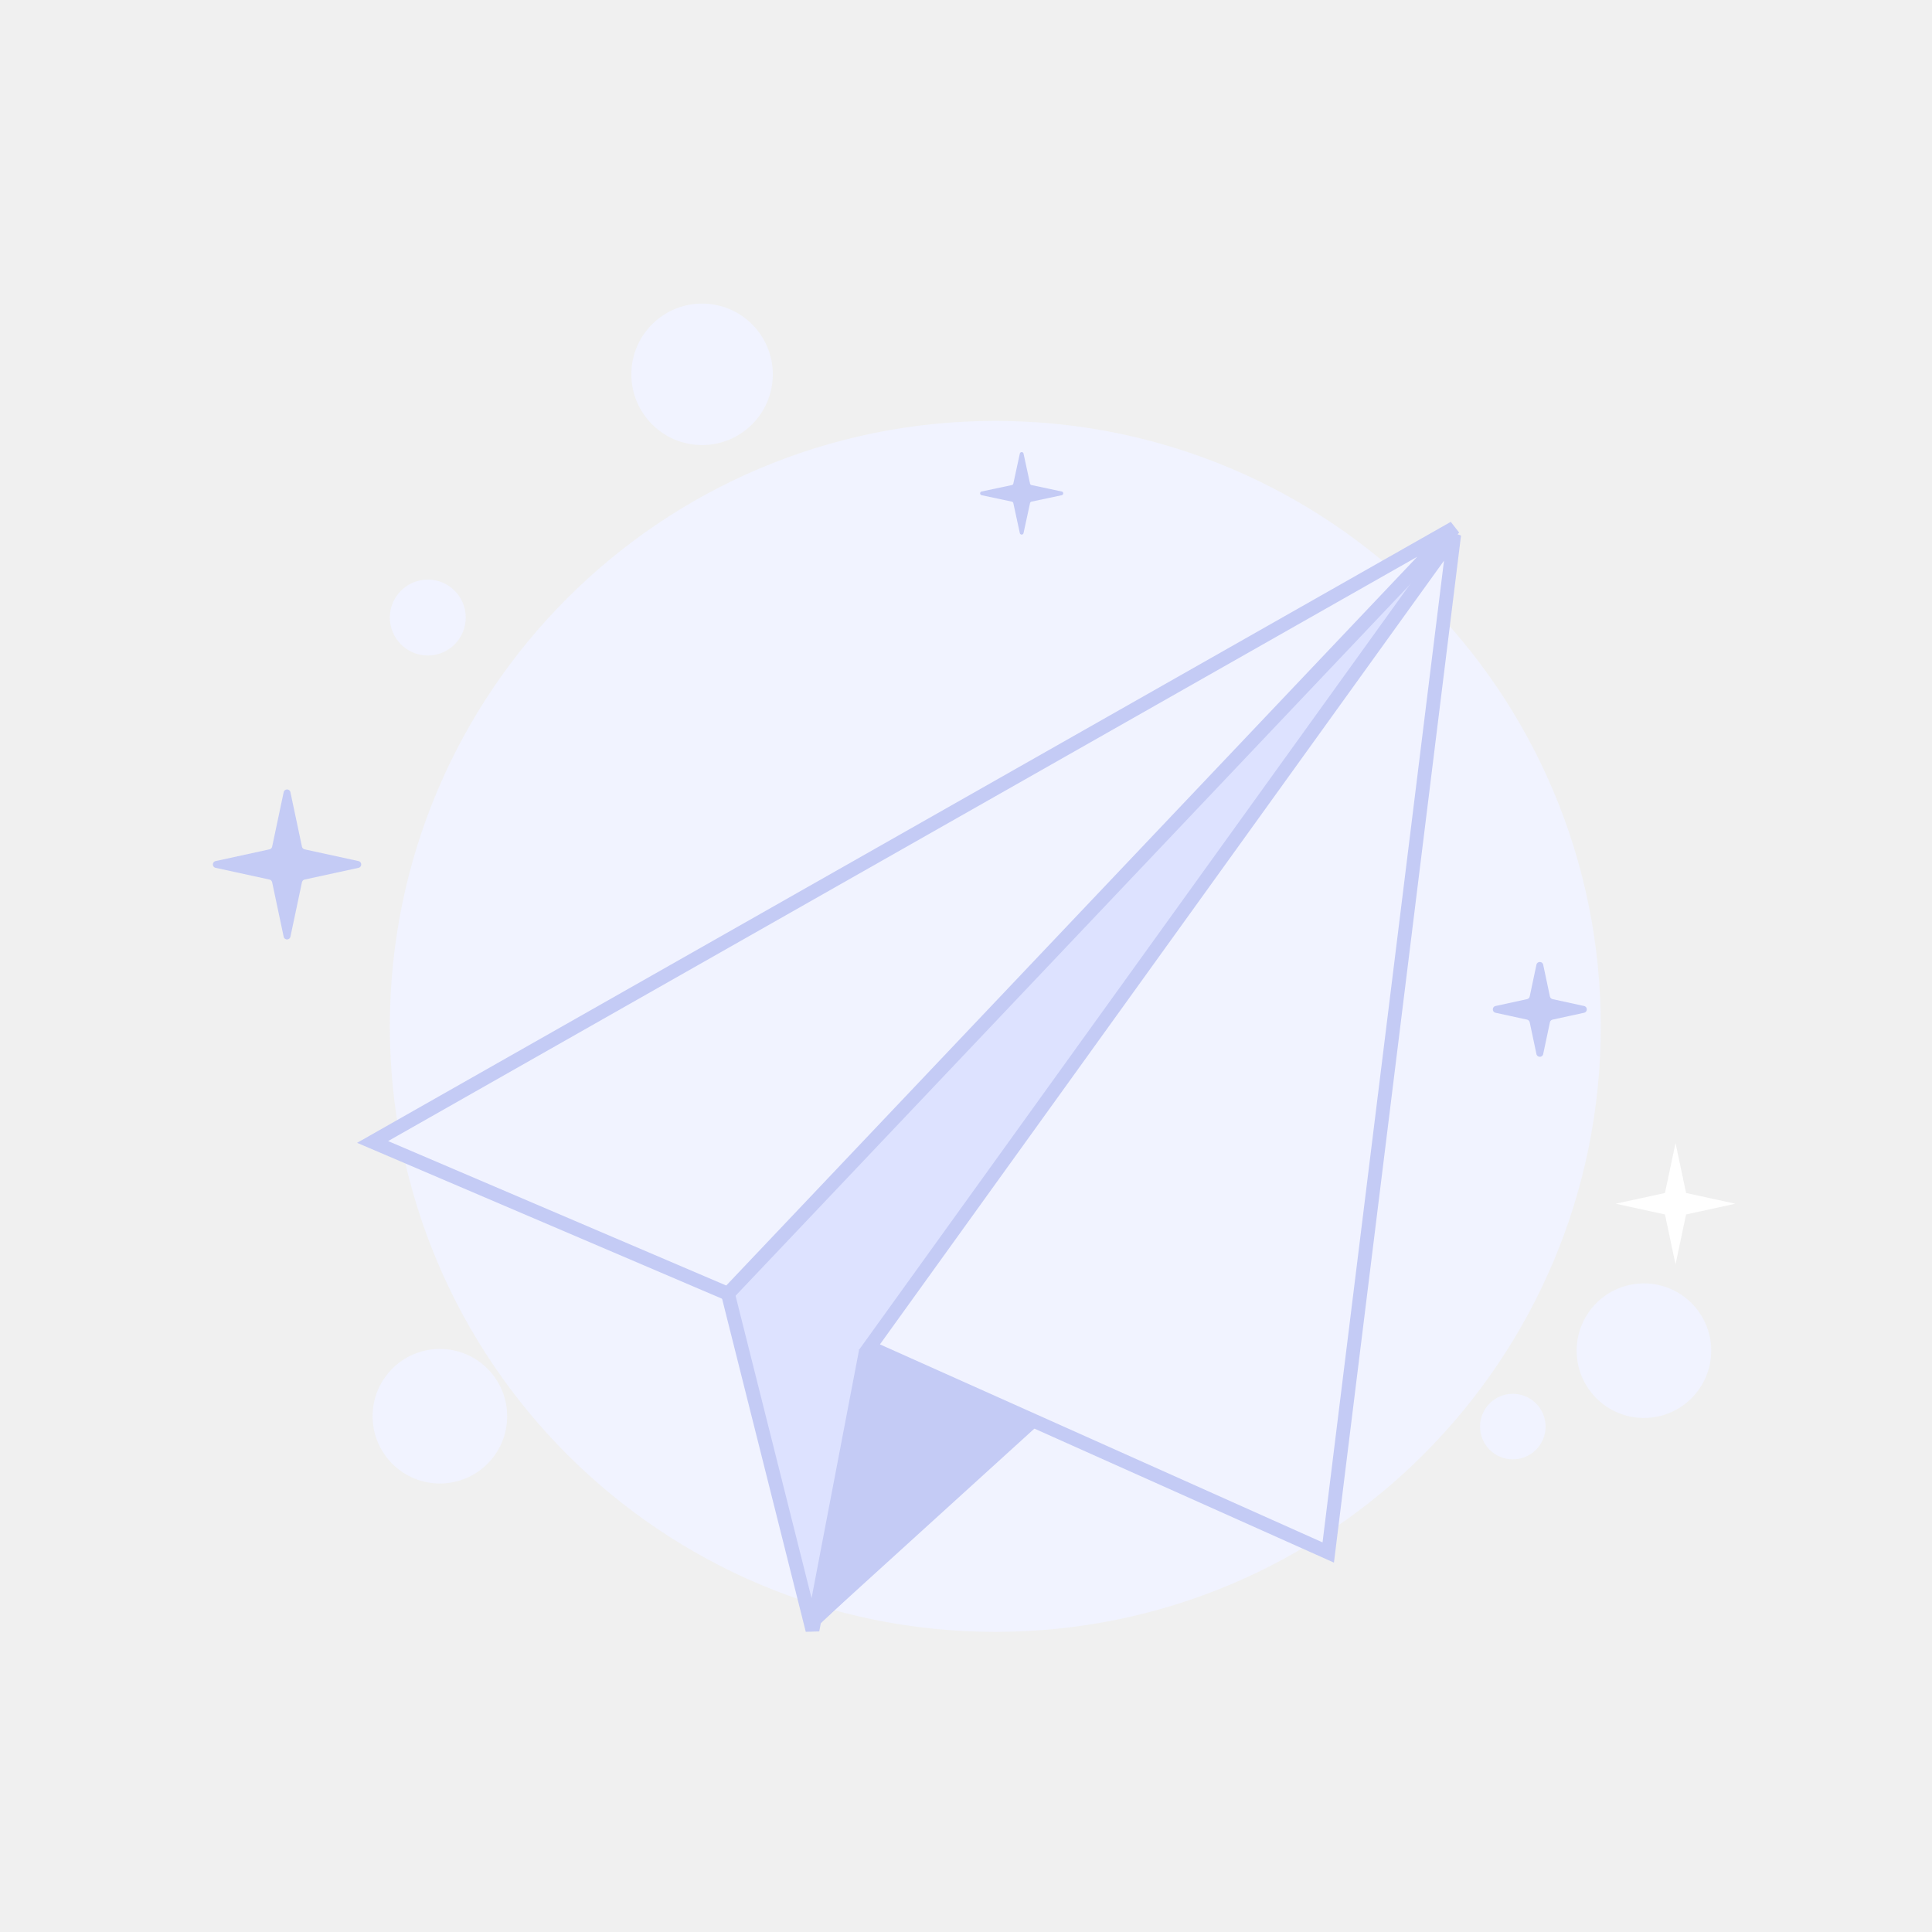
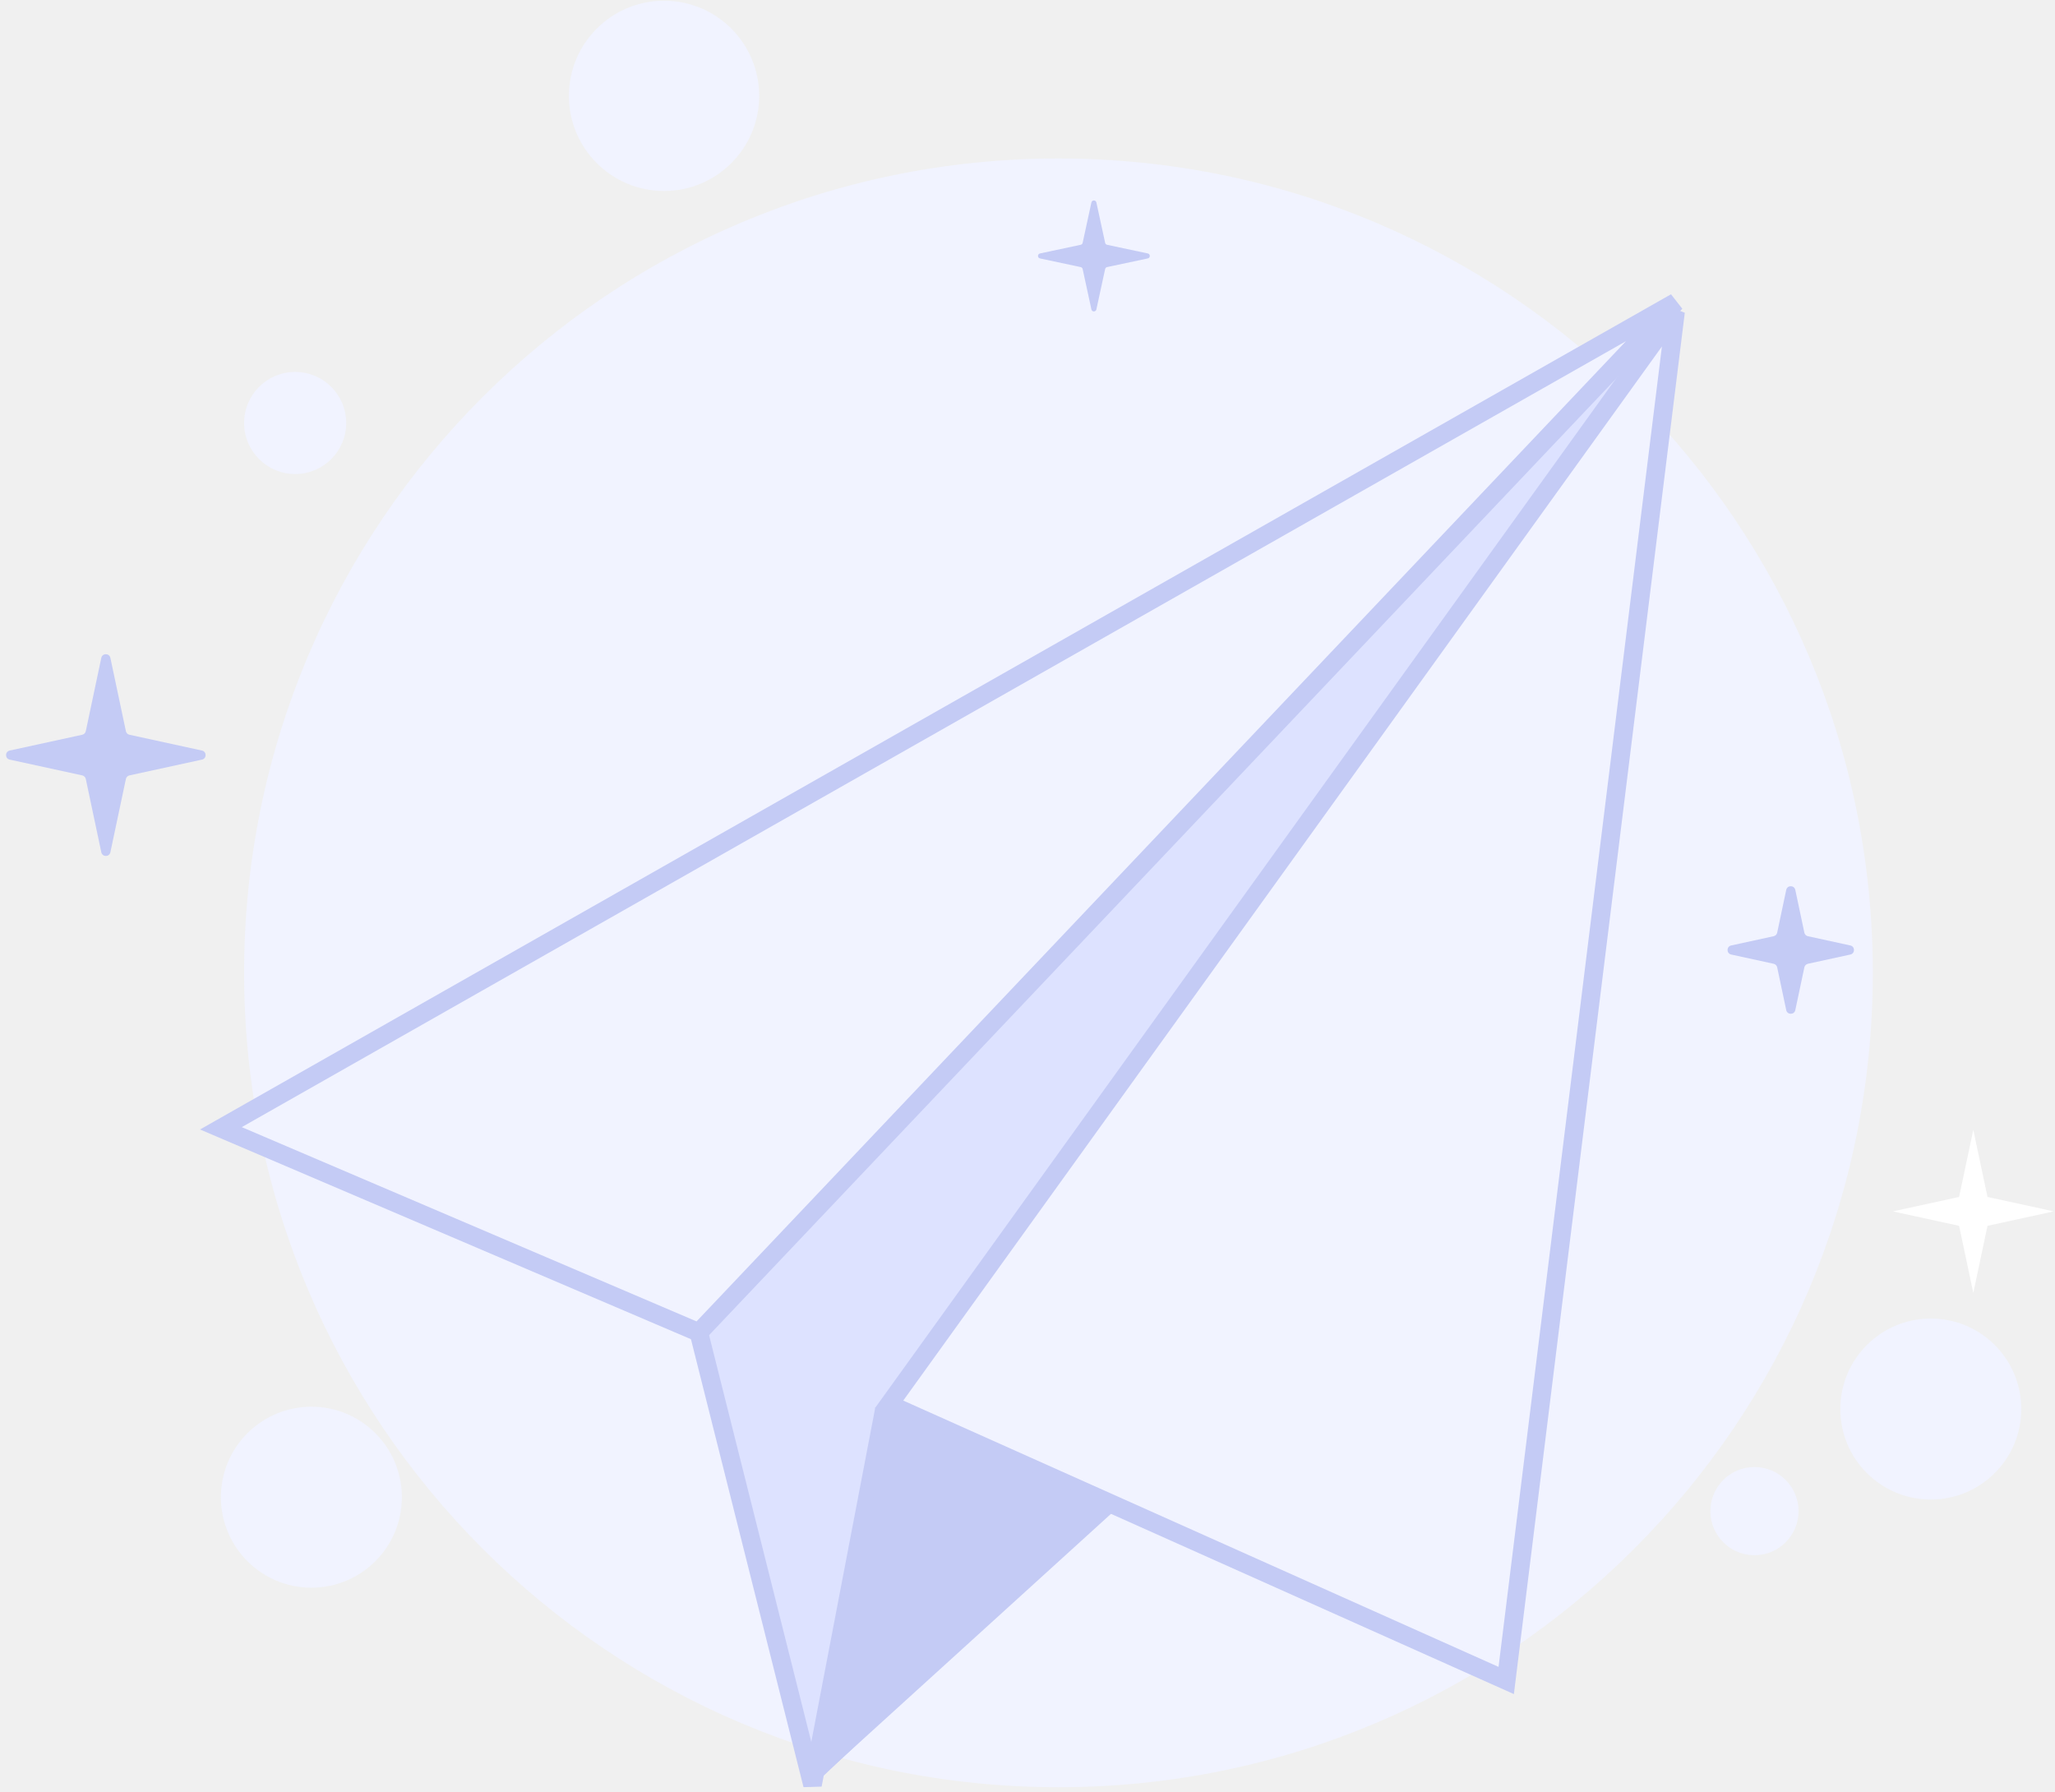
- <svg xmlns="http://www.w3.org/2000/svg" width="306" height="306" viewBox="0 0 306 306" fill="none">
-   <circle cx="157.645" cy="162.562" r="95.898" fill="#F1F3FF" />
-   <circle cx="67.758" cy="97.811" r="6.011" fill="#F1F3FF" />
-   <circle cx="111.199" cy="59.288" r="11.202" fill="#F1F3FF" />
-   <circle cx="69.67" cy="224.309" r="10.655" fill="#F1F3FF" />
-   <circle cx="260.374" cy="213.927" r="10.655" fill="#F1F3FF" />
-   <circle cx="239.609" cy="225.948" r="5.191" fill="#F1F3FF" />
-   <path d="M155.474 78.433C155.157 78.365 155.157 77.913 155.474 77.846L160.263 76.827C160.379 76.803 160.469 76.713 160.494 76.597L161.526 71.841C161.594 71.526 162.044 71.526 162.112 71.841L163.143 76.597C163.168 76.713 163.259 76.803 163.374 76.827L168.164 77.846C168.481 77.913 168.481 78.365 168.164 78.433L163.374 79.451C163.259 79.476 163.168 79.566 163.143 79.681L162.112 84.437C162.044 84.752 161.594 84.752 161.526 84.437L160.494 79.681C160.469 79.566 160.379 79.476 160.263 79.451L155.474 78.433Z" fill="#C4CBF5" />
-   <path d="M44.929 125.472C45.052 124.894 45.876 124.894 45.999 125.472L47.825 134.101C47.87 134.312 48.033 134.476 48.243 134.522L56.784 136.383C57.357 136.508 57.357 137.326 56.784 137.451L48.243 139.311C48.033 139.357 47.87 139.522 47.825 139.732L45.999 148.361C45.876 148.939 45.052 148.939 44.929 148.361L43.103 139.732C43.058 139.522 42.895 139.357 42.685 139.311L34.144 137.451C33.571 137.326 33.571 136.508 34.144 136.383L42.685 134.522C42.895 134.476 43.058 134.312 43.103 134.101L44.929 125.472Z" fill="#C4CBF5" />
-   <path d="M243.349 152.793C243.471 152.216 244.296 152.216 244.418 152.793L245.484 157.828C245.528 158.038 245.692 158.203 245.902 158.248L250.899 159.337C251.472 159.462 251.472 160.28 250.899 160.405L245.902 161.493C245.692 161.539 245.528 161.704 245.484 161.914L244.418 166.948C244.296 167.526 243.471 167.526 243.349 166.948L242.284 161.914C242.239 161.704 242.075 161.539 241.865 161.493L236.869 160.405C236.295 160.28 236.295 159.462 236.869 159.337L241.865 158.248C242.075 158.203 242.239 158.038 242.284 157.828L243.349 152.793Z" fill="#C4CBF5" />
-   <path d="M265.379 181.048L267.052 188.954L274.845 190.651L267.052 192.349L265.379 200.254L263.706 192.349L255.913 190.651L263.706 188.954L265.379 181.048Z" fill="white" />
-   <path d="M230.319 84.696L115.842 205.457L128.956 257.095L137.972 213.654L230.319 84.696Z" fill="#DDE2FF" />
-   <path d="M115.296 204.911L128.683 258.187L137.153 213.927" stroke="#C4CBF5" stroke-width="2.186" />
-   <path d="M128.41 257.095L162.835 224.582" stroke="#C4CBF5" stroke-width="2.186" />
-   <path d="M230.319 84.696L137.699 213.38L210.374 245.893L230.319 84.696Z" fill="#F1F3FF" stroke="#C4CBF5" stroke-width="2.186" />
-   <path d="M230.319 83.604L59.014 180.868L115.296 204.911L230.319 83.604Z" fill="#F1F3FF" stroke="#C4CBF5" stroke-width="2.186" />
-   <path d="M164.474 225.685L138.086 214.2L128.41 258.461L164.474 225.685Z" fill="#C4CBF5" />
+ <svg xmlns="http://www.w3.org/2000/svg" width="242" height="211" viewBox="0 0 242 211" fill="none">
+   <g clip-path="url(#clip0_2_259)">
+     <path d="M124.645 210.46C177.608 210.46 220.543 167.525 220.543 114.562C220.543 61.599 177.608 18.664 124.645 18.664C71.682 18.664 28.747 61.599 28.747 114.562C28.747 167.525 71.682 210.46 124.645 210.46Z" fill="#F1F3FF" />
+     <path d="M34.758 55.821C38.077 55.821 40.769 53.13 40.769 49.811C40.769 46.491 38.077 43.8 34.758 43.8C31.438 43.8 28.747 46.491 28.747 49.811C28.747 53.13 31.438 55.821 34.758 55.821Z" fill="#F1F3FF" />
+     <path d="M78.199 22.489C84.386 22.489 89.401 17.474 89.401 11.287C89.401 5.101 84.386 0.086 78.199 0.086C72.012 0.086 66.997 5.101 66.997 11.287C66.997 17.474 72.012 22.489 78.199 22.489Z" fill="#F1F3FF" />
+     <path d="M36.67 186.964C42.555 186.964 47.325 182.194 47.325 176.309C47.325 170.424 42.555 165.654 36.67 165.654C30.785 165.654 26.015 170.424 26.015 176.309C26.015 182.194 30.785 186.964 36.67 186.964Z" fill="#F1F3FF" />
+     <path d="M227.374 176.582C233.259 176.582 238.029 171.812 238.029 165.927C238.029 160.042 233.259 155.272 227.374 155.272C221.489 155.272 216.719 160.042 216.719 165.927C216.719 171.812 221.489 176.582 227.374 176.582Z" fill="#F1F3FF" />
+     <path d="M206.609 183.139C209.476 183.139 211.8 180.815 211.8 177.948C211.8 175.081 209.476 172.757 206.609 172.757C203.742 172.757 201.418 175.081 201.418 177.948C201.418 180.815 203.742 183.139 206.609 183.139Z" fill="#F1F3FF" />
+     <path d="M122.474 30.433C122.157 30.365 122.157 29.913 122.474 29.846L127.263 28.827C127.379 28.803 127.469 28.713 127.494 28.597L128.526 23.841C128.594 23.526 129.044 23.526 129.112 23.841L130.143 28.597C130.168 28.713 130.259 28.803 130.374 28.827L135.164 29.846C135.481 29.913 135.481 30.365 135.164 30.433L130.374 31.451C130.259 31.476 130.168 31.566 130.143 31.681L129.112 36.437C129.044 36.752 128.594 36.752 128.526 36.437L127.494 31.681C127.469 31.566 127.379 31.476 127.263 31.451L122.474 30.433Z" fill="#C4CBF5" />
+     <path d="M11.929 77.472C12.052 76.894 12.876 76.894 12.999 77.472L14.825 86.101C14.87 86.312 15.033 86.476 15.243 86.522L23.784 88.383C24.357 88.508 24.357 89.326 23.784 89.451L15.243 91.311C15.033 91.357 14.87 91.522 14.825 91.732L12.999 100.361C12.876 100.939 12.052 100.939 11.929 100.361L10.103 91.732C10.058 91.522 9.895 91.357 9.685 91.311L1.144 89.451C0.571 89.326 0.571 88.508 1.144 88.383L9.685 86.522C9.895 86.476 10.058 86.312 10.103 86.101L11.929 77.472Z" fill="#C4CBF5" />
+     <path d="M210.349 104.793C210.471 104.216 211.296 104.216 211.418 104.793L212.484 109.828C212.528 110.038 212.692 110.203 212.902 110.248L217.899 111.337C218.472 111.462 218.472 112.28 217.899 112.405L212.902 113.493C212.692 113.539 212.528 113.704 212.484 113.914L211.418 118.948C211.296 119.526 210.471 119.526 210.349 118.948L209.284 113.914C209.239 113.704 209.075 113.539 208.865 113.493L203.869 112.405C203.295 112.28 203.295 111.462 203.869 111.337L208.865 110.248C209.075 110.203 209.239 110.038 209.284 109.828L210.349 104.793Z" fill="#C4CBF5" />
+     <path d="M232.379 133.048L234.052 140.954L241.845 142.651L234.052 144.349L232.379 152.254L230.706 144.349L222.913 142.651L230.706 140.954L232.379 133.048Z" fill="white" />
+     <path d="M197.319 36.696L82.842 157.457L95.956 209.095L104.972 165.654L197.319 36.696Z" fill="#DDE2FF" />
+     <path d="M82.296 156.911L95.683 210.187L104.153 165.927" stroke="#C4CBF5" stroke-width="2.186" />
+     <path d="M95.41 209.095L129.835 176.582" stroke="#C4CBF5" stroke-width="2.186" />
+     <path d="M197.319 36.696L104.699 165.38L177.374 197.893L197.319 36.696Z" fill="#F1F3FF" stroke="#C4CBF5" stroke-width="2.186" />
+     <path d="M197.319 35.604L26.014 132.868L82.296 156.911L197.319 35.604Z" fill="#F1F3FF" stroke="#C4CBF5" stroke-width="2.186" />
+     <path d="M131.474 177.685L105.086 166.2L95.41 210.461L131.474 177.685Z" fill="#C4CBF5" />
+   </g>
+   <defs>
+     <clipPath id="clip0_2_259">
+       <rect width="242" height="211" fill="white" />
+     </clipPath>
+   </defs>
</svg>
